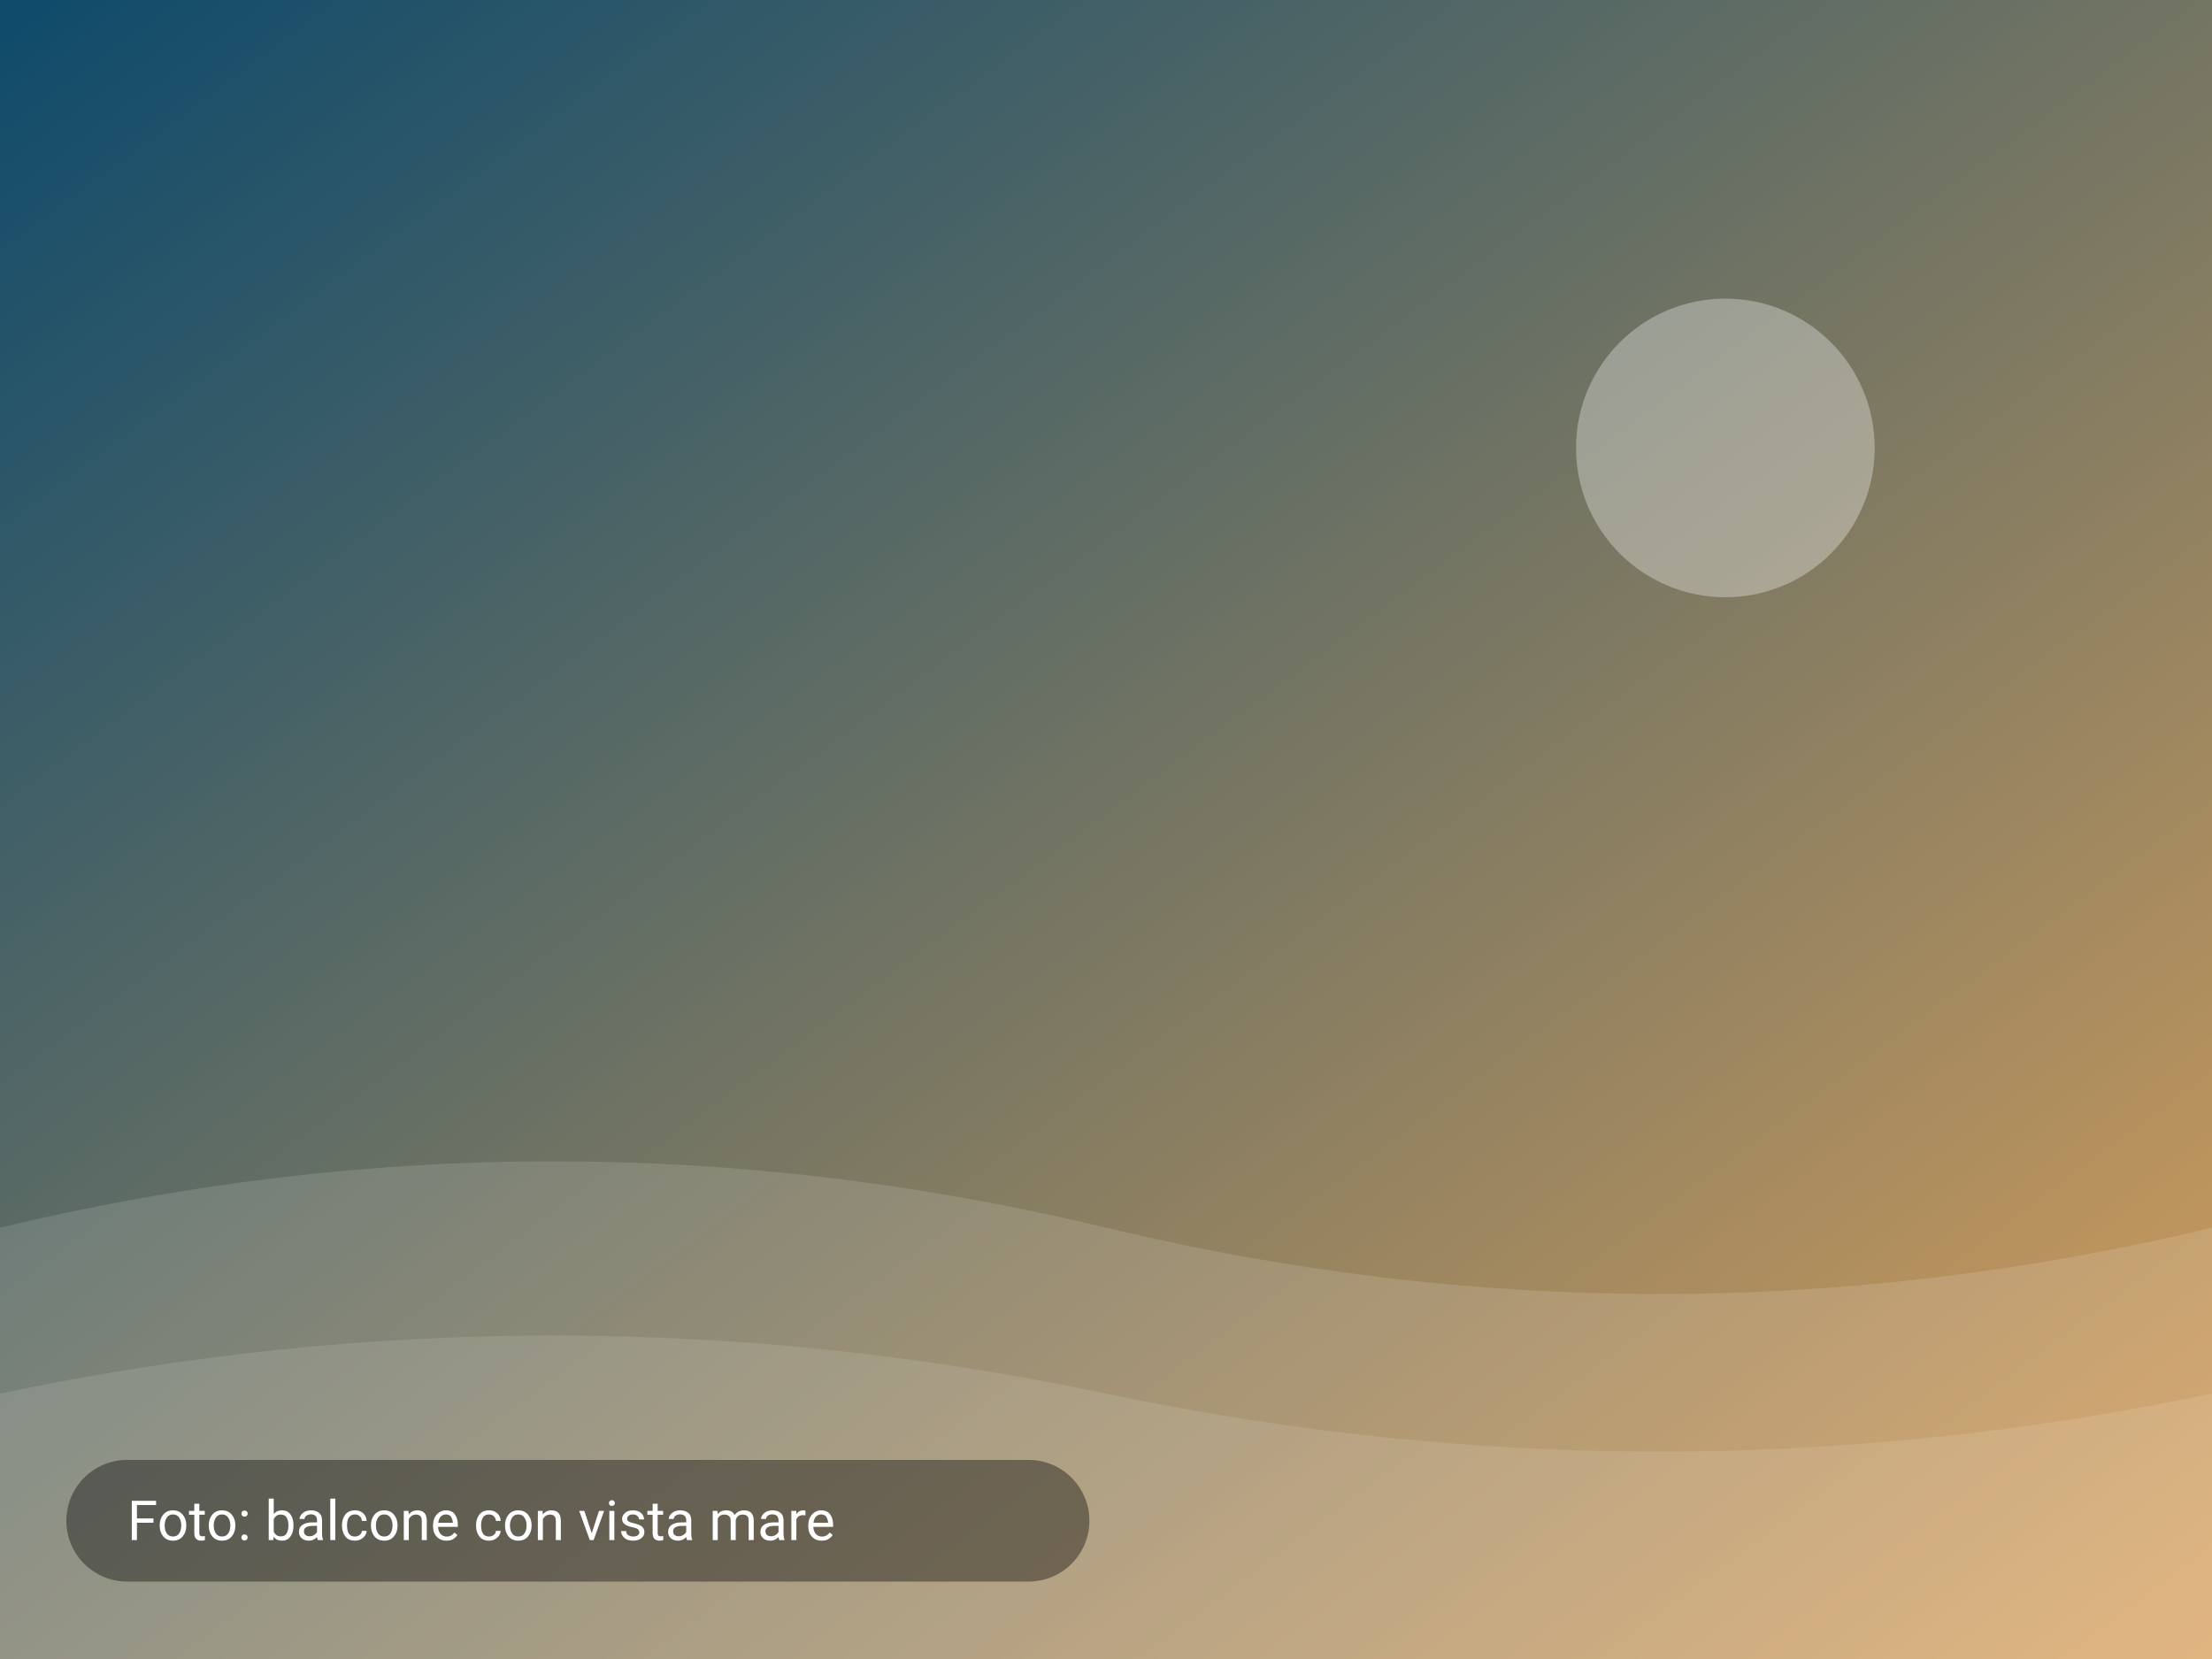
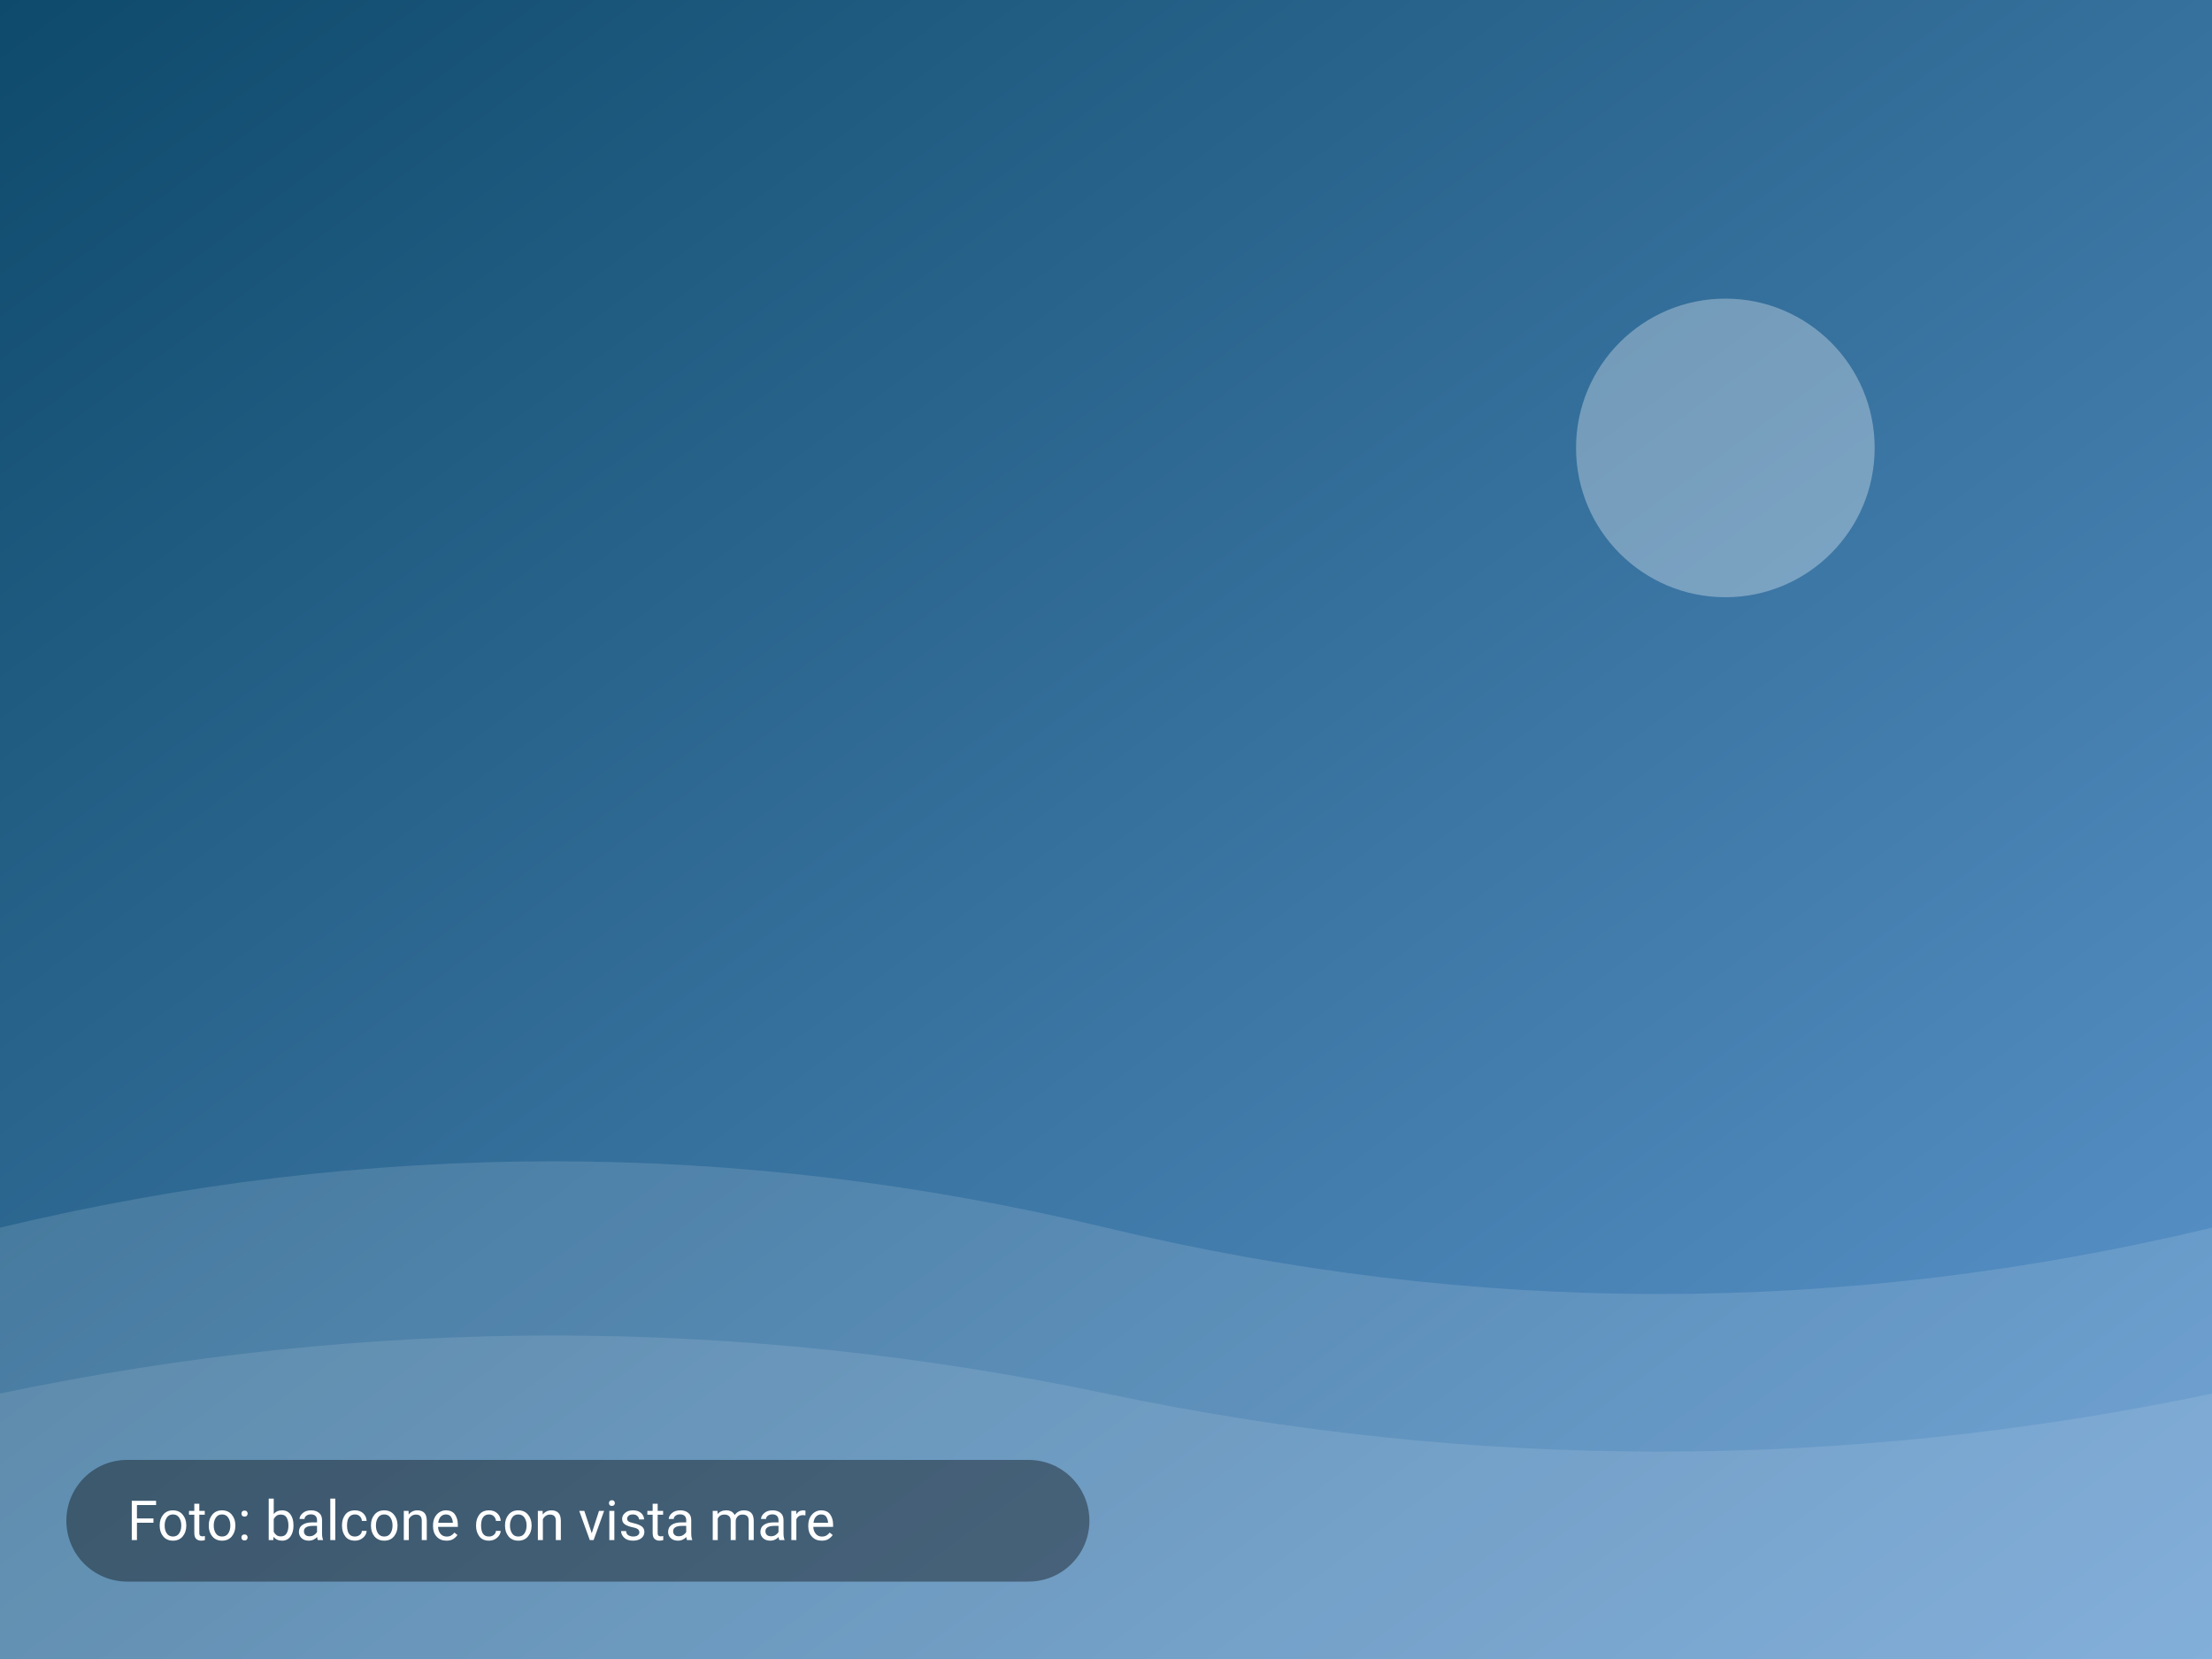
<svg xmlns="http://www.w3.org/2000/svg" viewBox="0 0 800 600" preserveAspectRatio="xMidYMid slice">
  <defs>
    <linearGradient id="g" x1="0" y1="0" x2="1" y2="1">
      <stop offset="0" stop-color="#0e4a6b" />
-       <stop offset="1" stop-color="#d9a05b" />
+       <stop offset="1" stop-color="#5e97cf" />
    </linearGradient>
  </defs>
  <rect width="800" height="600" fill="url(#g)" />
  <circle cx="624" cy="162" r="54" fill="#fff" fill-opacity="0.32" />
  <path d="M0 444 Q 200 396 400 444 T 800 444 V 600 H0 Z" fill="#fff" fill-opacity="0.13" />
  <path d="M0 504 Q 200 462 400 504 T 800 504 V 600 H0 Z" fill="#fff" fill-opacity="0.11" />
  <rect x="24" y="528" width="370" height="44" rx="22" fill="#000" fill-opacity="0.38" />
  <text x="46" y="557" fill="#fff" font-family="system-ui, Segoe UI, Roboto, sans-serif" font-size="20">Foto: balcone con vista mare</text>
</svg>
